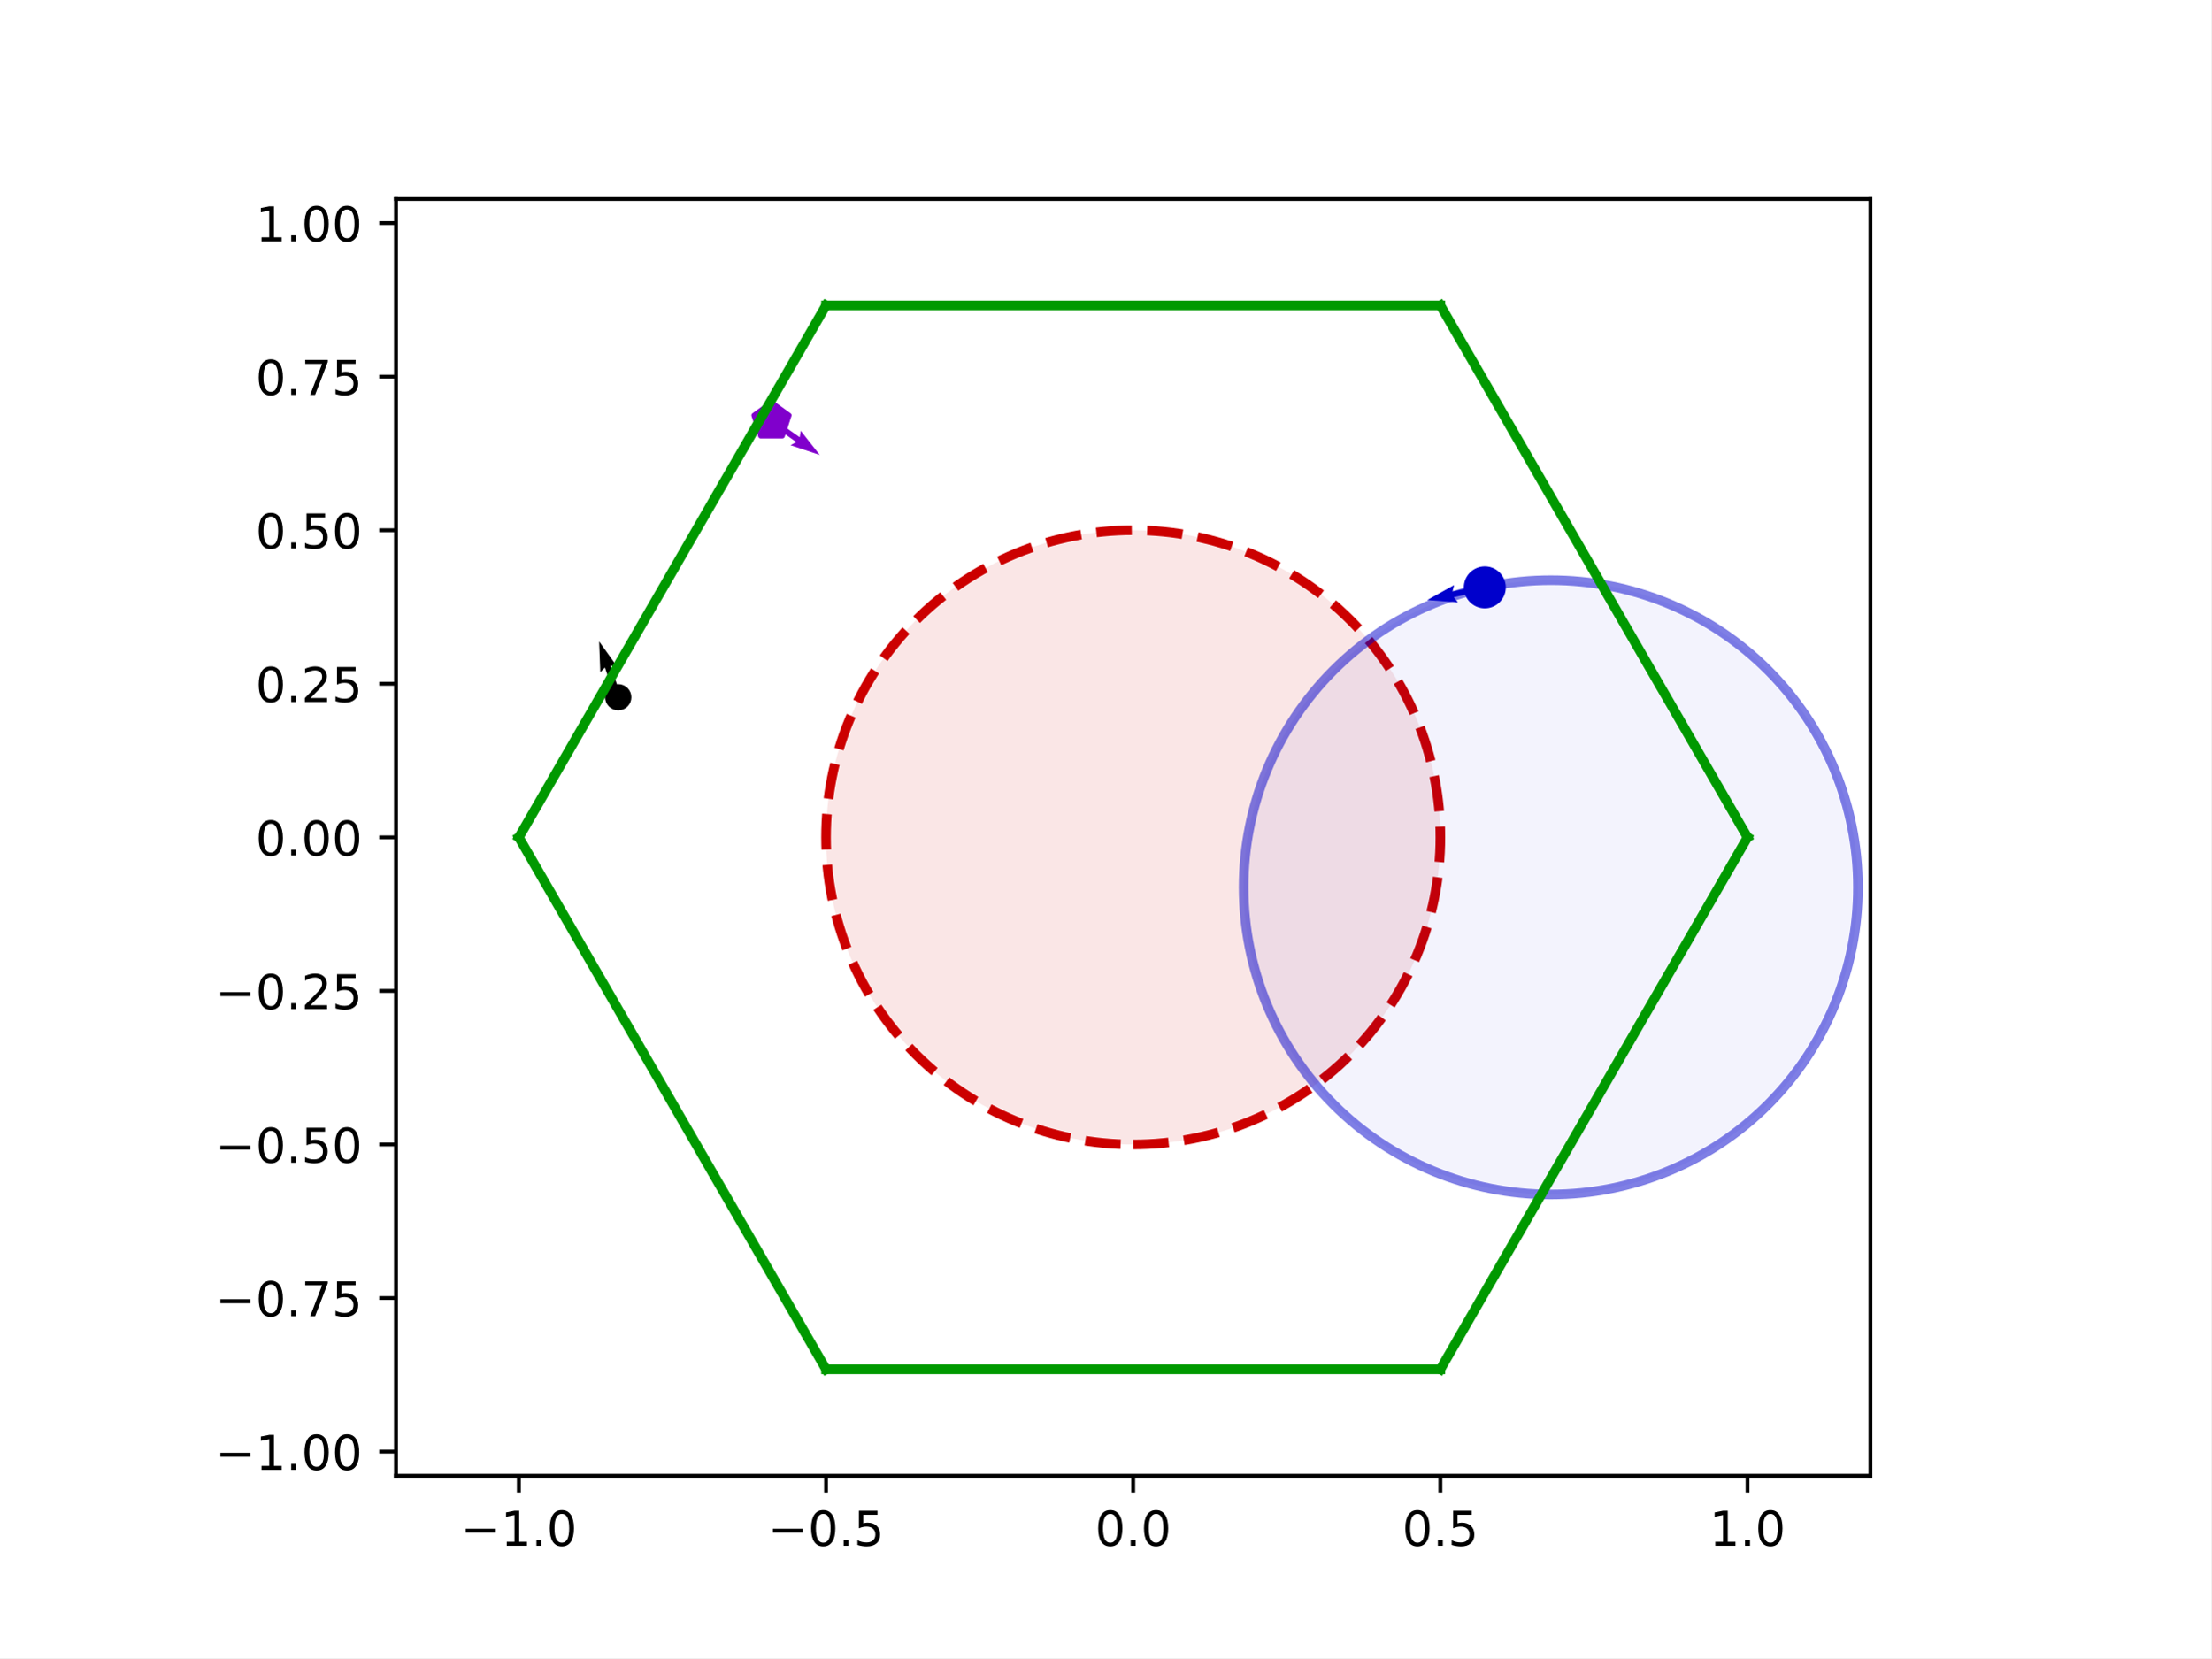
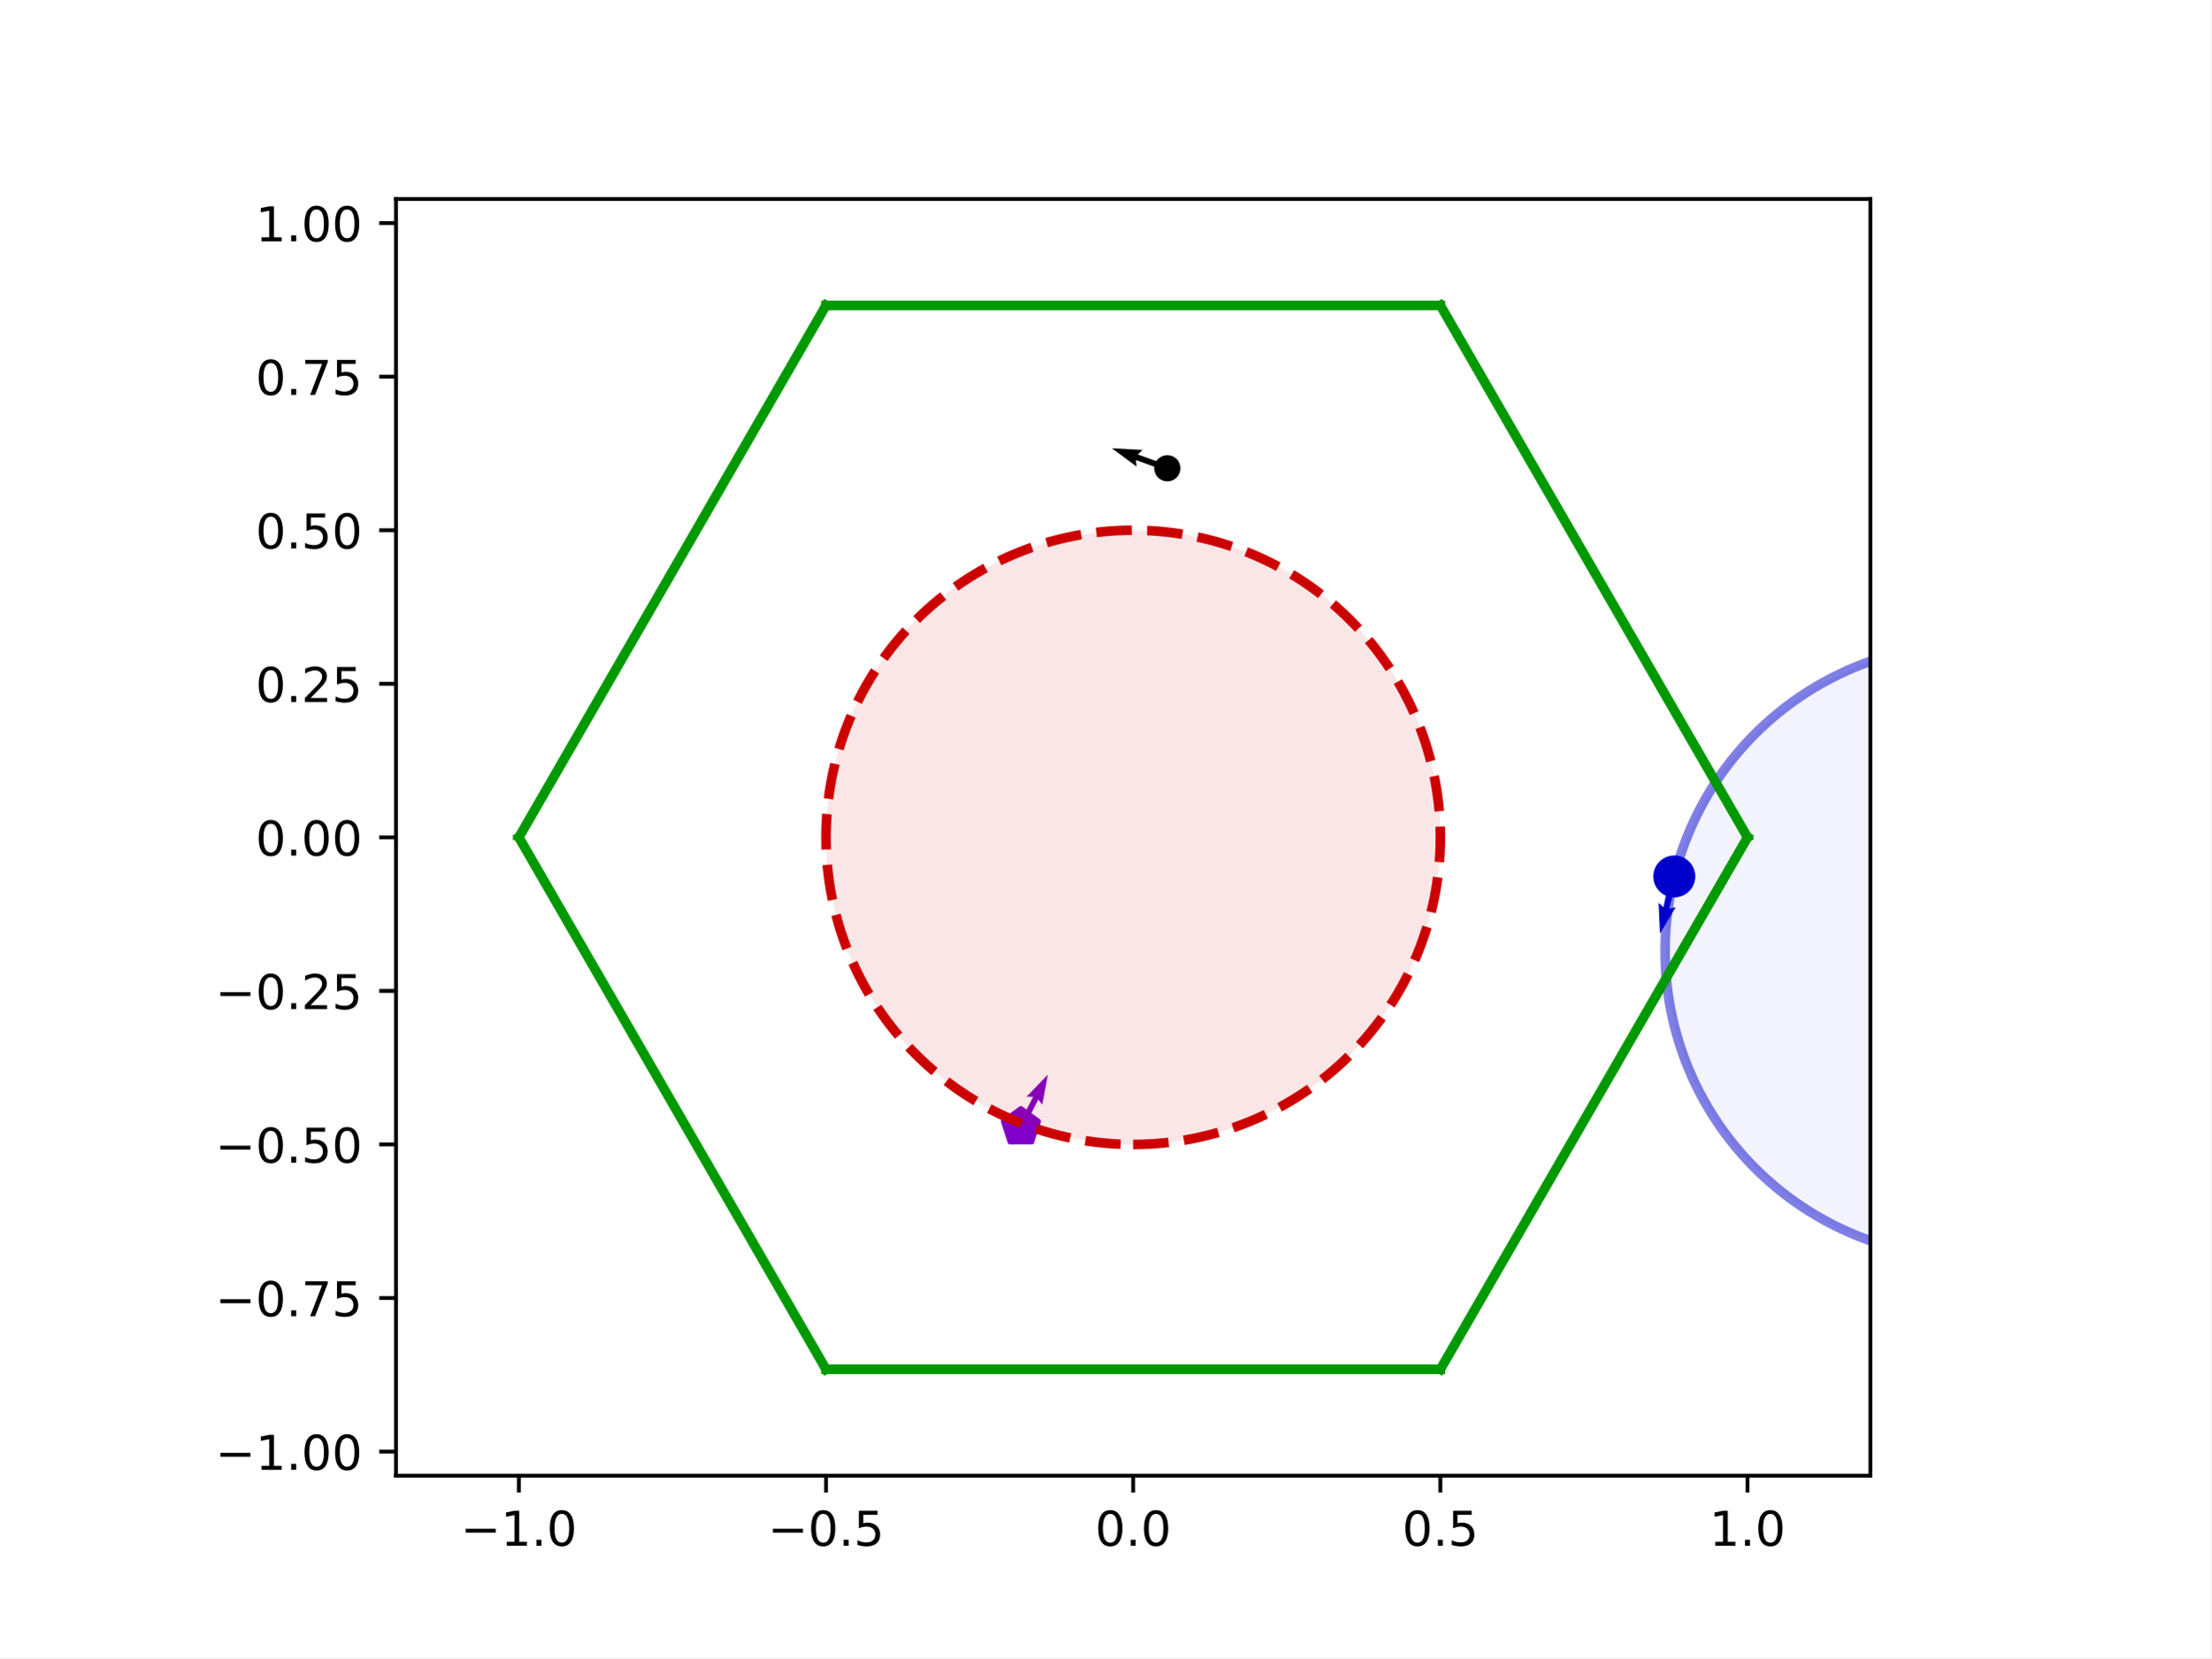
<svg xmlns="http://www.w3.org/2000/svg" xmlns:xlink="http://www.w3.org/1999/xlink" height="345.6pt" version="1.1" viewBox="0 0 460.8 345.6" width="460.8pt">
  <defs>
    <style type="text/css">
*{stroke-linecap:butt;stroke-linejoin:round;}
  </style>
  </defs>
  <g id="figure_1">
    <g id="patch_1">
      <path d="M 0 345.6  L 460.8 345.6  L 460.8 0  L 0 0  z " style="fill:#ffffff;" />
    </g>
    <g id="axes_1">
      <g id="patch_2">
        <path d="M 82.52 307.584  L 389.8 307.584  L 389.8 41.472  L 82.52 41.472  z " style="fill:#ffffff;" />
      </g>
      <g id="PathCollection_1">
        <defs>
-           <path d="M 0 2.236  C 0.593 2.236 1.162 2 1.581 1.581  C 2 1.162 2.236 0.593 2.236 0  C 2.236 -0.593 2 -1.162 1.581 -1.581  C 1.162 -2 0.593 -2.236 0 -2.236  C -0.593 -2.236 -1.162 -2 -1.581 -1.581  C -2 -1.162 -2.236 -0.593 -2.236 0  C -2.236 0.593 -2 1.162 -1.581 1.581  C -1.162 2 -0.593 2.236 0 2.236  z " id="m0178083c10" style="stroke:#000000;" />
+           <path d="M 0 2.236  C 0.593 2.236 1.162 2 1.581 1.581  C 2 1.162 2.236 0.593 2.236 0  C 2.236 -0.593 2 -1.162 1.581 -1.581  C 1.162 -2 0.593 -2.236 0 -2.236  C -0.593 -2.236 -1.162 -2 -1.581 -1.581  C -2 -1.162 -2.236 -0.593 -2.236 0  C -2.236 0.593 -2 1.162 -1.581 1.581  C -1.162 2 -0.593 2.236 0 2.236  z " id="ma4a90582ae" style="stroke:#000000;" />
        </defs>
-         <g clip-path="url(#p1289e9e110)">
-           <use style="stroke:#000000;" x="128.838" xlink:href="#m0178083c10" y="145.327" />
+         <g clip-path="url(#pf41d4e4a24)">
+           <use style="stroke:#000000;" x="243.275" xlink:href="#ma4a90582ae" y="97.597" />
        </g>
      </g>
      <g id="Quiver_1">
-         <path clip-path="url(#p1289e9e110)" d="M 128.257 145.526  L 126.066 139.131  L 125.103 140.11  L 124.855 133.699  L 128.591 138.915  L 127.229 138.732  L 129.419 145.128  L 128.257 145.526  " />
+         <path clip-path="url(#pf41d4e4a24)" d="M 243.067 98.175  L 236.708 95.881  L 236.869 97.246  L 231.713 93.426  L 238.12 93.777  L 237.125 94.725  L 243.484 97.019  L 243.067 98.175  " />
      </g>
      <g id="PathCollection_2">
        <defs>
-           <path d="M 0 -3.873  L -3.683 -1.197  L -2.276 3.133  L 2.276 3.133  L 3.683 -1.197  z " id="m35e3f29e6e" style="stroke:#8000cc;" />
+           <path d="M 0 -3.873  L -3.683 -1.197  L -2.276 3.133  L 2.276 3.133  L 3.683 -1.197  z " id="m5e3973f3b0" style="stroke:#8000cc;" />
        </defs>
-         <g clip-path="url(#p1289e9e110)">
-           <use style="fill:#8000cc;stroke:#8000cc;" x="160.782" xlink:href="#m35e3f29e6e" y="87.75" />
+         <g clip-path="url(#pf41d4e4a24)">
+           <use style="fill:#8000cc;stroke:#8000cc;" x="212.757" xlink:href="#m5e3973f3b0" y="234.904" />
        </g>
      </g>
      <g id="Quiver_2">
-         <path clip-path="url(#p1289e9e110)" d="M 161.136 87.247  L 166.664 91.139  L 166.869 89.78  L 170.833 94.825  L 164.746 92.795  L 165.956 92.144  L 160.429 88.252  L 161.136 87.247  " style="fill:#8000cc;" />
+         <path clip-path="url(#pf41d4e4a24)" d="M 212.211 234.623  L 215.303 228.611  L 213.929 228.596  L 218.38 223.974  L 217.208 230.282  L 216.396 229.174  L 213.304 235.185  L 212.211 234.623  " style="fill:#8000cc;" />
      </g>
      <g id="PathCollection_3">
        <defs>
-           <path d="M 0 3.873  C 1.027 3.873 2.012 3.465 2.739 2.739  C 3.465 2.012 3.873 1.027 3.873 0  C 3.873 -1.027 3.465 -2.012 2.739 -2.739  C 2.012 -3.465 1.027 -3.873 0 -3.873  C -1.027 -3.873 -2.012 -3.465 -2.739 -2.739  C -3.465 -2.012 -3.873 -1.027 -3.873 0  C -3.873 1.027 -3.465 2.012 -2.739 2.739  C -2.012 3.465 -1.027 3.873 0 3.873  z " id="mbdd4bfe0ad" style="stroke:#0000cc;" />
+           <path d="M 0 3.873  C 1.027 3.873 2.012 3.465 2.739 2.739  C 3.465 2.012 3.873 1.027 3.873 0  C 3.873 -1.027 3.465 -2.012 2.739 -2.739  C 2.012 -3.465 1.027 -3.873 0 -3.873  C -1.027 -3.873 -2.012 -3.465 -2.739 -2.739  C -3.465 -2.012 -3.873 -1.027 -3.873 0  C -3.873 1.027 -3.465 2.012 -2.739 2.739  C -2.012 3.465 -1.027 3.873 0 3.873  z " id="mc6a41a7293" style="stroke:#0000cc;" />
        </defs>
-         <g clip-path="url(#p1289e9e110)">
-           <use style="fill:#0000cc;stroke:#0000cc;" x="309.439" xlink:href="#mbdd4bfe0ad" y="122.424" />
+         <g clip-path="url(#pf41d4e4a24)">
+           <use style="fill:#0000cc;stroke:#0000cc;" x="348.932" xlink:href="#mc6a41a7293" y="182.678" />
        </g>
      </g>
      <g id="Quiver_3">
-         <path clip-path="url(#p1289e9e110)" d="M 309.571 123.024  L 302.968 124.476  L 303.832 125.544  L 297.434 125.064  L 303.04 121.943  L 302.704 123.276  L 309.307 121.824  L 309.571 123.024  " style="fill:#0000cc;" />
+         <path clip-path="url(#pf41d4e4a24)" d="M 349.528 182.828  L 347.887 189.385  L 349.228 189.088  L 345.947 194.602  L 345.651 188.192  L 346.694 189.087  L 348.336 182.529  L 349.528 182.828  " style="fill:#0000cc;" />
      </g>
      <g id="patch_3">
-         <path clip-path="url(#p1289e9e110)" d="M 236.16 238.545  C 253.137 238.545 269.422 231.799 281.427 219.795  C 293.431 207.79 300.177 191.505 300.177 174.528  C 300.177 157.551 293.431 141.266 281.427 129.261  C 269.422 117.257 253.137 110.511 236.16 110.511  C 219.183 110.511 202.898 117.257 190.893 129.261  C 178.889 141.266 172.143 157.551 172.143 174.528  C 172.143 191.505 178.889 207.79 190.893 219.795  C 202.898 231.799 219.183 238.545 236.16 238.545  z " style="fill:#cc0000;fill-opacity:0.1;stroke:#cc0000;stroke-dasharray:7.4,3.2;stroke-dashoffset:0;stroke-linejoin:miter;stroke-width:2;" />
+         <path clip-path="url(#pf41d4e4a24)" d="M 236.16 238.545  C 253.137 238.545 269.422 231.799 281.427 219.795  C 293.431 207.79 300.177 191.505 300.177 174.528  C 300.177 157.551 293.431 141.266 281.427 129.261  C 269.422 117.257 253.137 110.511 236.16 110.511  C 219.183 110.511 202.898 117.257 190.893 129.261  C 178.889 141.266 172.143 157.551 172.143 174.528  C 172.143 191.505 178.889 207.79 190.893 219.795  C 202.898 231.799 219.183 238.545 236.16 238.545  z " style="fill:#cc0000;fill-opacity:0.1;stroke:#cc0000;stroke-dasharray:7.4,3.2;stroke-dashoffset:0;stroke-linejoin:miter;stroke-width:2;" />
      </g>
      <g id="patch_4">
-         <path clip-path="url(#p1289e9e110)" d="M 323.189 248.963  C 340.167 248.963 356.451 242.218 368.456 230.213  C 380.461 218.208 387.206 201.924 387.206 184.946  C 387.206 167.969 380.461 151.684 368.456 139.68  C 356.451 127.675 340.167 120.93 323.189 120.93  C 306.212 120.93 289.927 127.675 277.923 139.68  C 265.918 151.684 259.173 167.969 259.173 184.946  C 259.173 201.924 265.918 218.208 277.923 230.213  C 289.927 242.218 306.212 248.963 323.189 248.963  z " style="fill:#0000cc;fill-opacity:0.05;stroke:#0000cc;stroke-linejoin:miter;stroke-opacity:0.5;stroke-width:2;" />
+         <path clip-path="url(#pf41d4e4a24)" d="M 411.033 262.239  C 428.01 262.239 444.294 255.494 456.299 243.489  C 468.304 231.485 475.049 215.2 475.049 198.223  C 475.049 181.245 468.304 164.961 456.299 152.956  C 444.294 140.951 428.01 134.206 411.033 134.206  C 394.055 134.206 377.771 140.951 365.766 152.956  C 353.761 164.961 347.016 181.245 347.016 198.223  C 347.016 215.2 353.761 231.485 365.766 243.489  C 377.771 255.494 394.055 262.239 411.033 262.239  z " style="fill:#0000cc;fill-opacity:0.05;stroke:#0000cc;stroke-linejoin:miter;stroke-opacity:0.5;stroke-width:2;" />
      </g>
      <g id="matplotlib.axis_1">
        <g id="xtick_1">
          <g id="line2d_1">
            <defs>
-               <path d="M 0 0  L 0 3.5  " id="ma83fd8d72f" style="stroke:#000000;stroke-width:0.8;" />
-             </defs>
-             <g>
-               <use style="stroke:#000000;stroke-width:0.8;" x="108.127" xlink:href="#ma83fd8d72f" y="307.584" />
+               <path d="M 0 0  L 0 3.5  " id="m5b7967c890" style="stroke:#000000;stroke-width:0.8;" />
+             </defs>
+             <g>
+               <use style="stroke:#000000;stroke-width:0.8;" x="108.127" xlink:href="#m5b7967c890" y="307.584" />
            </g>
          </g>
          <g id="text_1">
            <defs>
              <path d="M 10.594 35.5  L 73.188 35.5  L 73.188 27.203  L 10.594 27.203  z " id="DejaVuSans-8722" />
              <path d="M 12.406 8.297  L 28.516 8.297  L 28.516 63.922  L 10.984 60.406  L 10.984 69.391  L 28.422 72.906  L 38.281 72.906  L 38.281 8.297  L 54.391 8.297  L 54.391 0  L 12.406 0  z " id="DejaVuSans-49" />
              <path d="M 10.688 12.406  L 21 12.406  L 21 0  L 10.688 0  z " id="DejaVuSans-46" />
              <path d="M 31.781 66.406  Q 24.172 66.406 20.328 58.906  Q 16.5 51.422 16.5 36.375  Q 16.5 21.391 20.328 13.891  Q 24.172 6.391 31.781 6.391  Q 39.453 6.391 43.281 13.891  Q 47.125 21.391 47.125 36.375  Q 47.125 51.422 43.281 58.906  Q 39.453 66.406 31.781 66.406  z M 31.781 74.219  Q 44.047 74.219 50.516 64.516  Q 56.984 54.828 56.984 36.375  Q 56.984 17.969 50.516 8.266  Q 44.047 -1.422 31.781 -1.422  Q 19.531 -1.422 13.062 8.266  Q 6.594 17.969 6.594 36.375  Q 6.594 54.828 13.062 64.516  Q 19.531 74.219 31.781 74.219  z " id="DejaVuSans-48" />
            </defs>
            <g transform="translate(95.9854 322.1824)scale(0.1 -0.1)">
              <use xlink:href="#DejaVuSans-8722" />
              <use x="83.789" xlink:href="#DejaVuSans-49" />
              <use x="147.412" xlink:href="#DejaVuSans-46" />
              <use x="179.199" xlink:href="#DejaVuSans-48" />
            </g>
          </g>
        </g>
        <g id="xtick_2">
          <g id="line2d_2">
            <g>
-               <use style="stroke:#000000;stroke-width:0.8;" x="172.143" xlink:href="#ma83fd8d72f" y="307.584" />
+               <use style="stroke:#000000;stroke-width:0.8;" x="172.143" xlink:href="#m5b7967c890" y="307.584" />
            </g>
          </g>
          <g id="text_2">
            <defs>
              <path d="M 10.797 72.906  L 49.516 72.906  L 49.516 64.594  L 19.828 64.594  L 19.828 46.734  Q 21.969 47.469 24.109 47.828  Q 26.266 48.188 28.422 48.188  Q 40.625 48.188 47.75 41.5  Q 54.891 34.812 54.891 23.391  Q 54.891 11.625 47.562 5.094  Q 40.234 -1.422 26.906 -1.422  Q 22.312 -1.422 17.547 -0.641  Q 12.797 0.141 7.719 1.703  L 7.719 11.625  Q 12.109 9.234 16.797 8.062  Q 21.484 6.891 26.703 6.891  Q 35.156 6.891 40.078 11.328  Q 45.016 15.766 45.016 23.391  Q 45.016 31 40.078 35.438  Q 35.156 39.891 26.703 39.891  Q 22.75 39.891 18.812 39.016  Q 14.891 38.141 10.797 36.281  z " id="DejaVuSans-53" />
            </defs>
            <g transform="translate(160.002 322.1824)scale(0.1 -0.1)">
              <use xlink:href="#DejaVuSans-8722" />
              <use x="83.789" xlink:href="#DejaVuSans-48" />
              <use x="147.412" xlink:href="#DejaVuSans-46" />
              <use x="179.199" xlink:href="#DejaVuSans-53" />
            </g>
          </g>
        </g>
        <g id="xtick_3">
          <g id="line2d_3">
            <g>
-               <use style="stroke:#000000;stroke-width:0.8;" x="236.16" xlink:href="#ma83fd8d72f" y="307.584" />
+               <use style="stroke:#000000;stroke-width:0.8;" x="236.16" xlink:href="#m5b7967c890" y="307.584" />
            </g>
          </g>
          <g id="text_3">
            <g transform="translate(228.2084 322.1824)scale(0.1 -0.1)">
              <use xlink:href="#DejaVuSans-48" />
              <use x="63.623" xlink:href="#DejaVuSans-46" />
              <use x="95.41" xlink:href="#DejaVuSans-48" />
            </g>
          </g>
        </g>
        <g id="xtick_4">
          <g id="line2d_4">
            <g>
-               <use style="stroke:#000000;stroke-width:0.8;" x="300.177" xlink:href="#ma83fd8d72f" y="307.584" />
+               <use style="stroke:#000000;stroke-width:0.8;" x="300.177" xlink:href="#m5b7967c890" y="307.584" />
            </g>
          </g>
          <g id="text_4">
            <g transform="translate(292.225 322.1824)scale(0.1 -0.1)">
              <use xlink:href="#DejaVuSans-48" />
              <use x="63.623" xlink:href="#DejaVuSans-46" />
              <use x="95.41" xlink:href="#DejaVuSans-53" />
            </g>
          </g>
        </g>
        <g id="xtick_5">
          <g id="line2d_5">
            <g>
-               <use style="stroke:#000000;stroke-width:0.8;" x="364.193" xlink:href="#ma83fd8d72f" y="307.584" />
+               <use style="stroke:#000000;stroke-width:0.8;" x="364.193" xlink:href="#m5b7967c890" y="307.584" />
            </g>
          </g>
          <g id="text_5">
            <g transform="translate(356.2416 322.1824)scale(0.1 -0.1)">
              <use xlink:href="#DejaVuSans-49" />
              <use x="63.623" xlink:href="#DejaVuSans-46" />
              <use x="95.41" xlink:href="#DejaVuSans-48" />
            </g>
          </g>
        </g>
      </g>
      <g id="matplotlib.axis_2">
        <g id="ytick_1">
          <g id="line2d_6">
            <defs>
-               <path d="M 0 0  L -3.5 0  " id="m6ad434f63c" style="stroke:#000000;stroke-width:0.8;" />
-             </defs>
-             <g>
-               <use style="stroke:#000000;stroke-width:0.8;" x="82.52" xlink:href="#m6ad434f63c" y="302.561" />
+               <path d="M 0 0  L -3.5 0  " id="m49884369f9" style="stroke:#000000;stroke-width:0.8;" />
+             </defs>
+             <g>
+               <use style="stroke:#000000;stroke-width:0.8;" x="82.52" xlink:href="#m49884369f9" y="302.561" />
            </g>
          </g>
          <g id="text_6">
            <g transform="translate(44.87485 306.3604)scale(0.1 -0.1)">
              <use xlink:href="#DejaVuSans-8722" />
              <use x="83.789" xlink:href="#DejaVuSans-49" />
              <use x="147.412" xlink:href="#DejaVuSans-46" />
              <use x="179.199" xlink:href="#DejaVuSans-48" />
              <use x="242.822" xlink:href="#DejaVuSans-48" />
            </g>
          </g>
        </g>
        <g id="ytick_2">
          <g id="line2d_7">
            <g>
-               <use style="stroke:#000000;stroke-width:0.8;" x="82.52" xlink:href="#m6ad434f63c" y="270.553" />
+               <use style="stroke:#000000;stroke-width:0.8;" x="82.52" xlink:href="#m49884369f9" y="270.553" />
            </g>
          </g>
          <g id="text_7">
            <defs>
              <path d="M 8.203 72.906  L 55.078 72.906  L 55.078 68.703  L 28.609 0  L 18.312 0  L 43.219 64.594  L 8.203 64.594  z " id="DejaVuSans-55" />
            </defs>
            <g transform="translate(44.87485 274.3521)scale(0.1 -0.1)">
              <use xlink:href="#DejaVuSans-8722" />
              <use x="83.789" xlink:href="#DejaVuSans-48" />
              <use x="147.412" xlink:href="#DejaVuSans-46" />
              <use x="179.199" xlink:href="#DejaVuSans-55" />
              <use x="242.822" xlink:href="#DejaVuSans-53" />
            </g>
          </g>
        </g>
        <g id="ytick_3">
          <g id="line2d_8">
            <g>
-               <use style="stroke:#000000;stroke-width:0.8;" x="82.52" xlink:href="#m6ad434f63c" y="238.545" />
+               <use style="stroke:#000000;stroke-width:0.8;" x="82.52" xlink:href="#m49884369f9" y="238.545" />
            </g>
          </g>
          <g id="text_8">
            <g transform="translate(44.87485 242.3438)scale(0.1 -0.1)">
              <use xlink:href="#DejaVuSans-8722" />
              <use x="83.789" xlink:href="#DejaVuSans-48" />
              <use x="147.412" xlink:href="#DejaVuSans-46" />
              <use x="179.199" xlink:href="#DejaVuSans-53" />
              <use x="242.822" xlink:href="#DejaVuSans-48" />
            </g>
          </g>
        </g>
        <g id="ytick_4">
          <g id="line2d_9">
            <g>
-               <use style="stroke:#000000;stroke-width:0.8;" x="82.52" xlink:href="#m6ad434f63c" y="206.536" />
+               <use style="stroke:#000000;stroke-width:0.8;" x="82.52" xlink:href="#m49884369f9" y="206.536" />
            </g>
          </g>
          <g id="text_9">
            <defs>
              <path d="M 19.188 8.297  L 53.609 8.297  L 53.609 0  L 7.328 0  L 7.328 8.297  Q 12.938 14.109 22.625 23.891  Q 32.328 33.688 34.812 36.531  Q 39.547 41.844 41.422 45.531  Q 43.312 49.219 43.312 52.781  Q 43.312 58.594 39.234 62.25  Q 35.156 65.922 28.609 65.922  Q 23.969 65.922 18.812 64.312  Q 13.672 62.703 7.812 59.422  L 7.812 69.391  Q 13.766 71.781 18.938 73  Q 24.125 74.219 28.422 74.219  Q 39.75 74.219 46.484 68.547  Q 53.219 62.891 53.219 53.422  Q 53.219 48.922 51.531 44.891  Q 49.859 40.875 45.406 35.406  Q 44.188 33.984 37.641 27.219  Q 31.109 20.453 19.188 8.297  z " id="DejaVuSans-50" />
            </defs>
            <g transform="translate(44.87485 210.3355)scale(0.1 -0.1)">
              <use xlink:href="#DejaVuSans-8722" />
              <use x="83.789" xlink:href="#DejaVuSans-48" />
              <use x="147.412" xlink:href="#DejaVuSans-46" />
              <use x="179.199" xlink:href="#DejaVuSans-50" />
              <use x="242.822" xlink:href="#DejaVuSans-53" />
            </g>
          </g>
        </g>
        <g id="ytick_5">
          <g id="line2d_10">
            <g>
-               <use style="stroke:#000000;stroke-width:0.8;" x="82.52" xlink:href="#m6ad434f63c" y="174.528" />
+               <use style="stroke:#000000;stroke-width:0.8;" x="82.52" xlink:href="#m49884369f9" y="174.528" />
            </g>
          </g>
          <g id="text_10">
            <g transform="translate(53.25454 178.3272)scale(0.1 -0.1)">
              <use xlink:href="#DejaVuSans-48" />
              <use x="63.623" xlink:href="#DejaVuSans-46" />
              <use x="95.41" xlink:href="#DejaVuSans-48" />
              <use x="159.033" xlink:href="#DejaVuSans-48" />
            </g>
          </g>
        </g>
        <g id="ytick_6">
          <g id="line2d_11">
            <g>
-               <use style="stroke:#000000;stroke-width:0.8;" x="82.52" xlink:href="#m6ad434f63c" y="142.52" />
+               <use style="stroke:#000000;stroke-width:0.8;" x="82.52" xlink:href="#m49884369f9" y="142.52" />
            </g>
          </g>
          <g id="text_11">
            <g transform="translate(53.25454 146.3189)scale(0.1 -0.1)">
              <use xlink:href="#DejaVuSans-48" />
              <use x="63.623" xlink:href="#DejaVuSans-46" />
              <use x="95.41" xlink:href="#DejaVuSans-50" />
              <use x="159.033" xlink:href="#DejaVuSans-53" />
            </g>
          </g>
        </g>
        <g id="ytick_7">
          <g id="line2d_12">
            <g>
-               <use style="stroke:#000000;stroke-width:0.8;" x="82.52" xlink:href="#m6ad434f63c" y="110.511" />
+               <use style="stroke:#000000;stroke-width:0.8;" x="82.52" xlink:href="#m49884369f9" y="110.511" />
            </g>
          </g>
          <g id="text_12">
            <g transform="translate(53.25454 114.3106)scale(0.1 -0.1)">
              <use xlink:href="#DejaVuSans-48" />
              <use x="63.623" xlink:href="#DejaVuSans-46" />
              <use x="95.41" xlink:href="#DejaVuSans-53" />
              <use x="159.033" xlink:href="#DejaVuSans-48" />
            </g>
          </g>
        </g>
        <g id="ytick_8">
          <g id="line2d_13">
            <g>
-               <use style="stroke:#000000;stroke-width:0.8;" x="82.52" xlink:href="#m6ad434f63c" y="78.503" />
+               <use style="stroke:#000000;stroke-width:0.8;" x="82.52" xlink:href="#m49884369f9" y="78.503" />
            </g>
          </g>
          <g id="text_13">
            <g transform="translate(53.25454 82.30232)scale(0.1 -0.1)">
              <use xlink:href="#DejaVuSans-48" />
              <use x="63.623" xlink:href="#DejaVuSans-46" />
              <use x="95.41" xlink:href="#DejaVuSans-55" />
              <use x="159.033" xlink:href="#DejaVuSans-53" />
            </g>
          </g>
        </g>
        <g id="ytick_9">
          <g id="line2d_14">
            <g>
-               <use style="stroke:#000000;stroke-width:0.8;" x="82.52" xlink:href="#m6ad434f63c" y="46.495" />
+               <use style="stroke:#000000;stroke-width:0.8;" x="82.52" xlink:href="#m49884369f9" y="46.495" />
            </g>
          </g>
          <g id="text_14">
            <g transform="translate(53.25454 50.29402)scale(0.1 -0.1)">
              <use xlink:href="#DejaVuSans-49" />
              <use x="63.623" xlink:href="#DejaVuSans-46" />
              <use x="95.41" xlink:href="#DejaVuSans-48" />
              <use x="159.033" xlink:href="#DejaVuSans-48" />
            </g>
          </g>
        </g>
      </g>
      <g id="line2d_15">
-         <path clip-path="url(#p1289e9e110)" d="M 300.177 63.648  L 172.143 63.648  " style="fill:none;stroke:#009900;stroke-linecap:square;stroke-width:2;" />
+         <path clip-path="url(#pf41d4e4a24)" d="M 300.177 63.648  L 172.143 63.648  " style="fill:none;stroke:#009900;stroke-linecap:square;stroke-width:2;" />
      </g>
      <g id="line2d_16">
-         <path clip-path="url(#p1289e9e110)" d="M 172.143 63.648  L 108.127 174.528  " style="fill:none;stroke:#009900;stroke-linecap:square;stroke-width:2;" />
+         <path clip-path="url(#pf41d4e4a24)" d="M 172.143 63.648  L 108.127 174.528  " style="fill:none;stroke:#009900;stroke-linecap:square;stroke-width:2;" />
      </g>
      <g id="line2d_17">
-         <path clip-path="url(#p1289e9e110)" d="M 108.127 174.528  L 172.143 285.408  " style="fill:none;stroke:#009900;stroke-linecap:square;stroke-width:2;" />
+         <path clip-path="url(#pf41d4e4a24)" d="M 108.127 174.528  L 172.143 285.408  " style="fill:none;stroke:#009900;stroke-linecap:square;stroke-width:2;" />
      </g>
      <g id="line2d_18">
-         <path clip-path="url(#p1289e9e110)" d="M 172.143 285.408  L 300.177 285.408  " style="fill:none;stroke:#009900;stroke-linecap:square;stroke-width:2;" />
+         <path clip-path="url(#pf41d4e4a24)" d="M 172.143 285.408  L 300.177 285.408  " style="fill:none;stroke:#009900;stroke-linecap:square;stroke-width:2;" />
      </g>
      <g id="line2d_19">
-         <path clip-path="url(#p1289e9e110)" d="M 300.177 285.408  L 364.193 174.528  " style="fill:none;stroke:#009900;stroke-linecap:square;stroke-width:2;" />
+         <path clip-path="url(#pf41d4e4a24)" d="M 300.177 285.408  L 364.193 174.528  " style="fill:none;stroke:#009900;stroke-linecap:square;stroke-width:2;" />
      </g>
      <g id="line2d_20">
-         <path clip-path="url(#p1289e9e110)" d="M 364.193 174.528  L 300.177 63.648  " style="fill:none;stroke:#009900;stroke-linecap:square;stroke-width:2;" />
+         <path clip-path="url(#pf41d4e4a24)" d="M 364.193 174.528  L 300.177 63.648  " style="fill:none;stroke:#009900;stroke-linecap:square;stroke-width:2;" />
      </g>
      <g id="patch_5">
        <path d="M 82.52 307.584  L 82.52 41.472  " style="fill:none;stroke:#000000;stroke-linecap:square;stroke-linejoin:miter;stroke-width:0.8;" />
      </g>
      <g id="patch_6">
        <path d="M 389.8 307.584  L 389.8 41.472  " style="fill:none;stroke:#000000;stroke-linecap:square;stroke-linejoin:miter;stroke-width:0.8;" />
      </g>
      <g id="patch_7">
        <path d="M 82.52 307.584  L 389.8 307.584  " style="fill:none;stroke:#000000;stroke-linecap:square;stroke-linejoin:miter;stroke-width:0.8;" />
      </g>
      <g id="patch_8">
        <path d="M 82.52 41.472  L 389.8 41.472  " style="fill:none;stroke:#000000;stroke-linecap:square;stroke-linejoin:miter;stroke-width:0.8;" />
      </g>
    </g>
  </g>
  <defs>
-     <clipPath id="p1289e9e110">
+     <clipPath id="pf41d4e4a24">
      <rect height="266.112" width="307.28" x="82.52" y="41.472" />
    </clipPath>
  </defs>
</svg>
